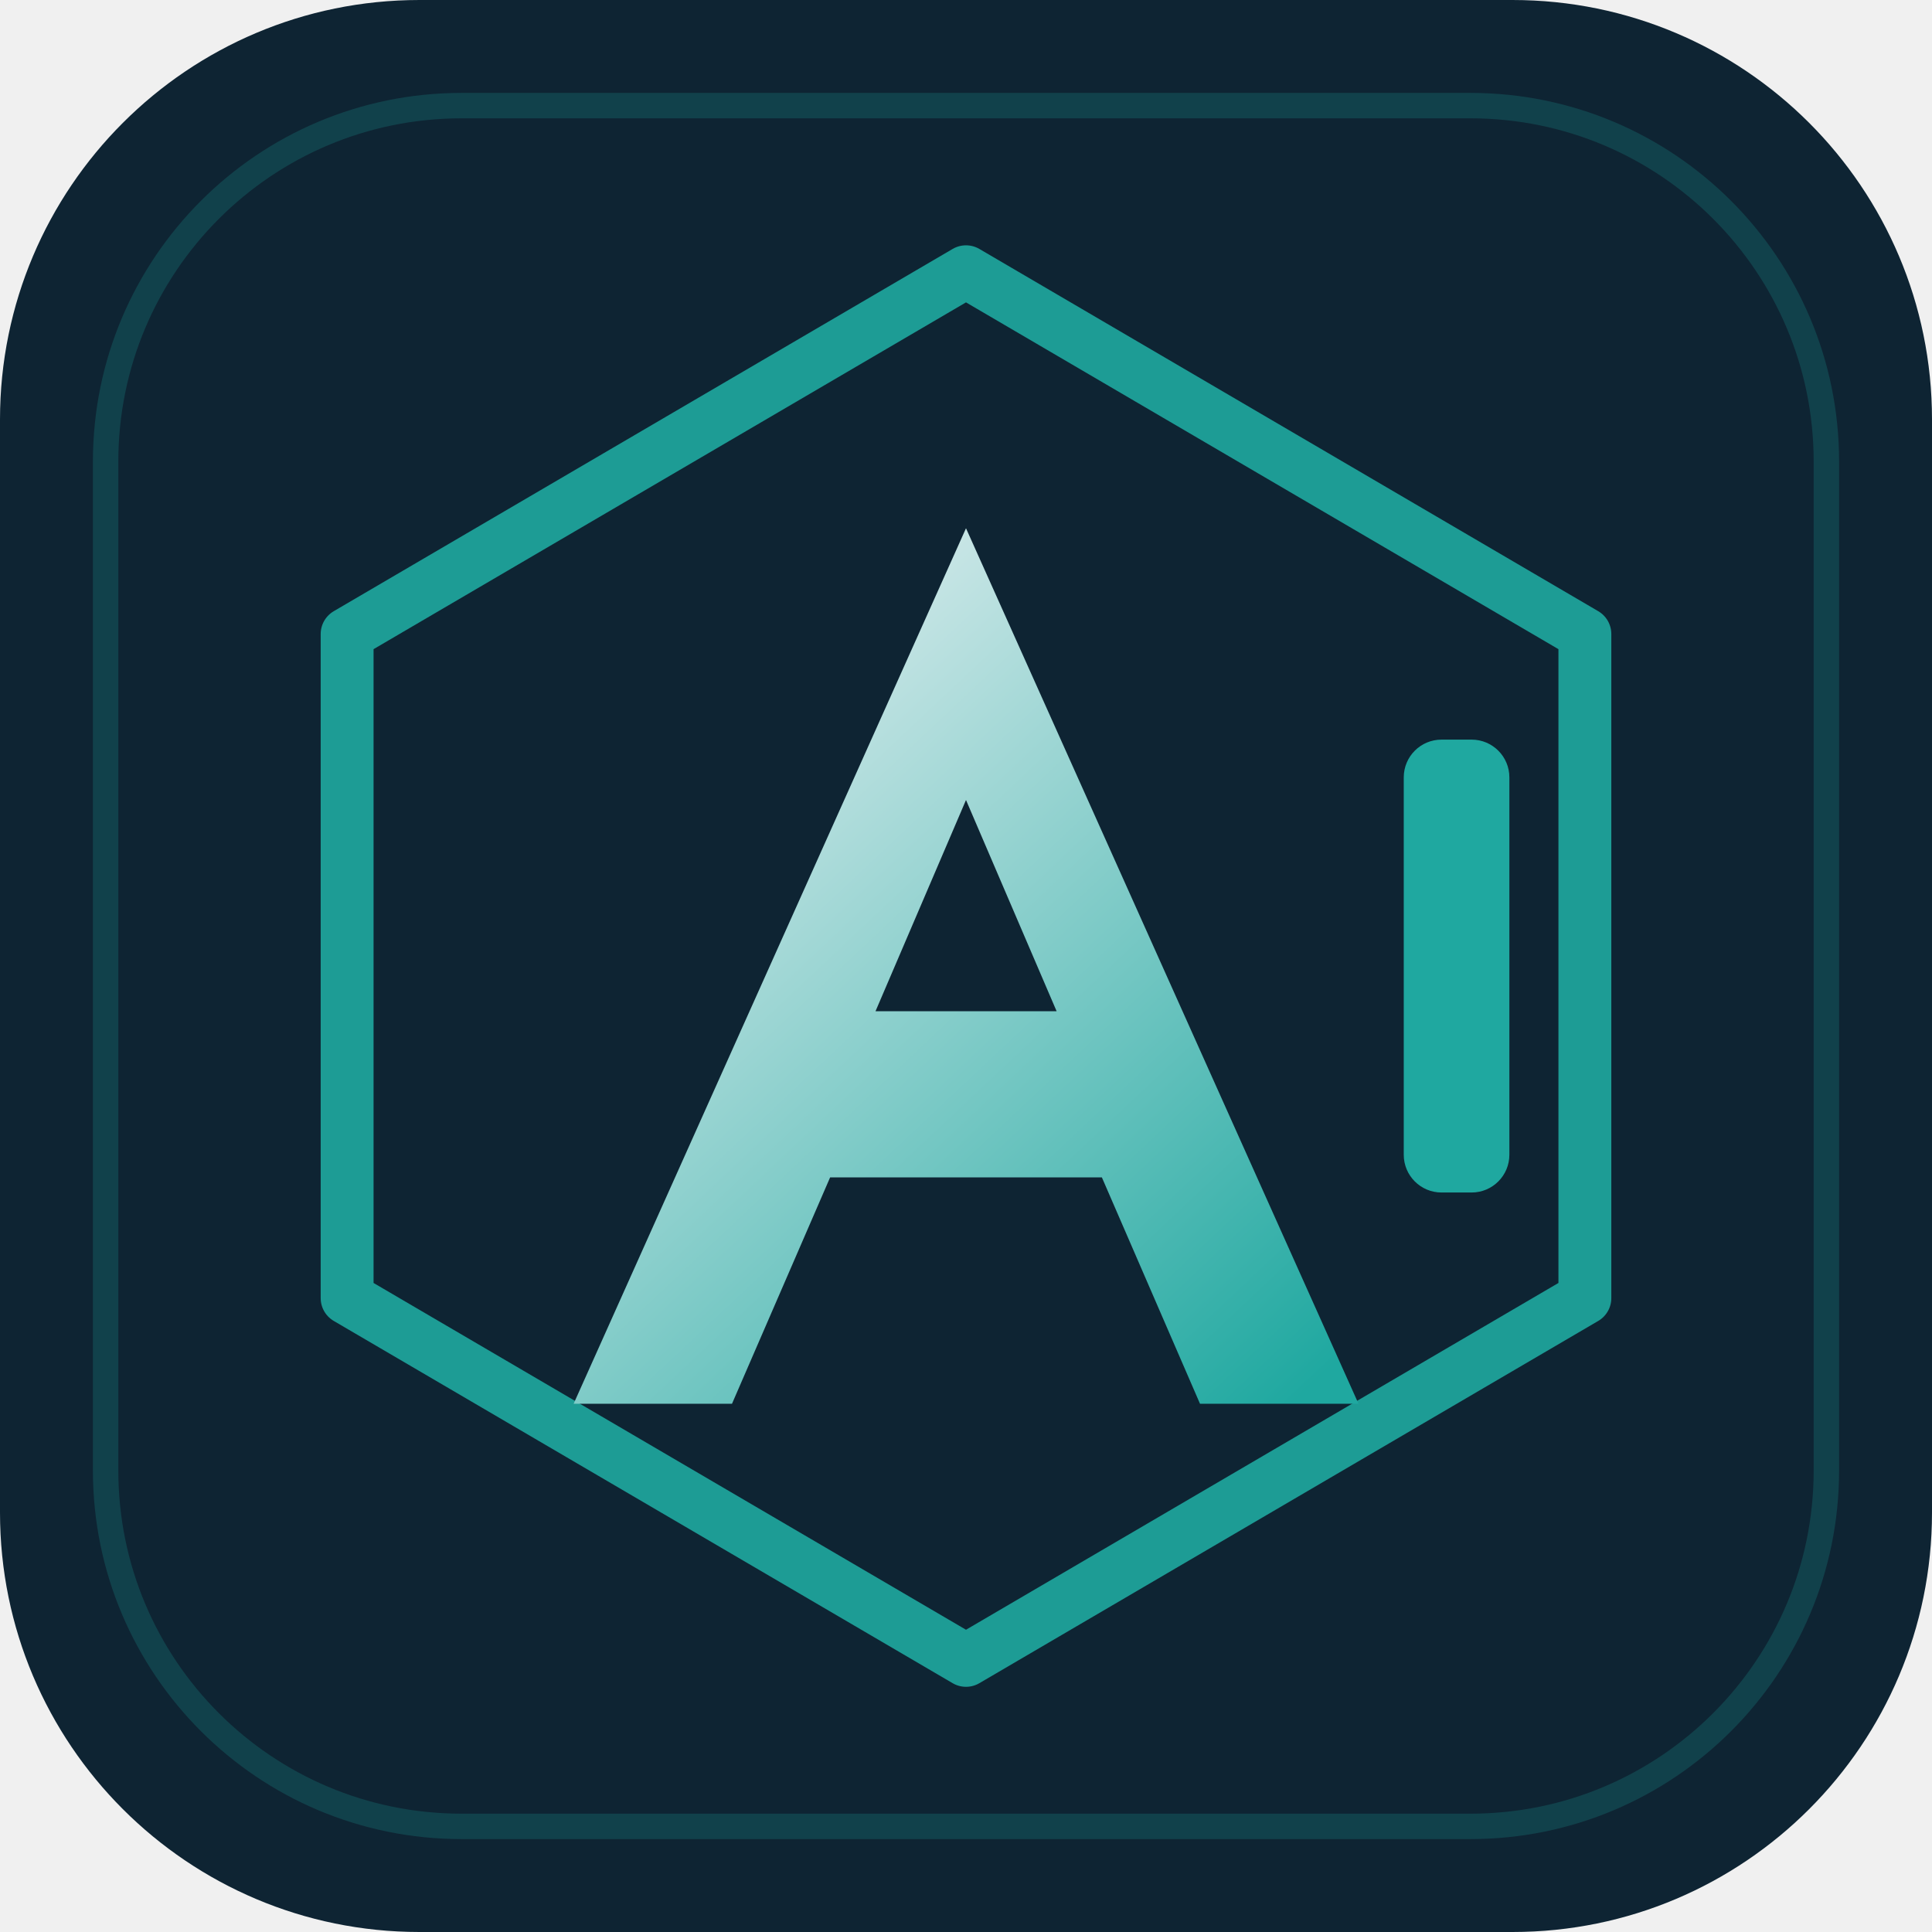
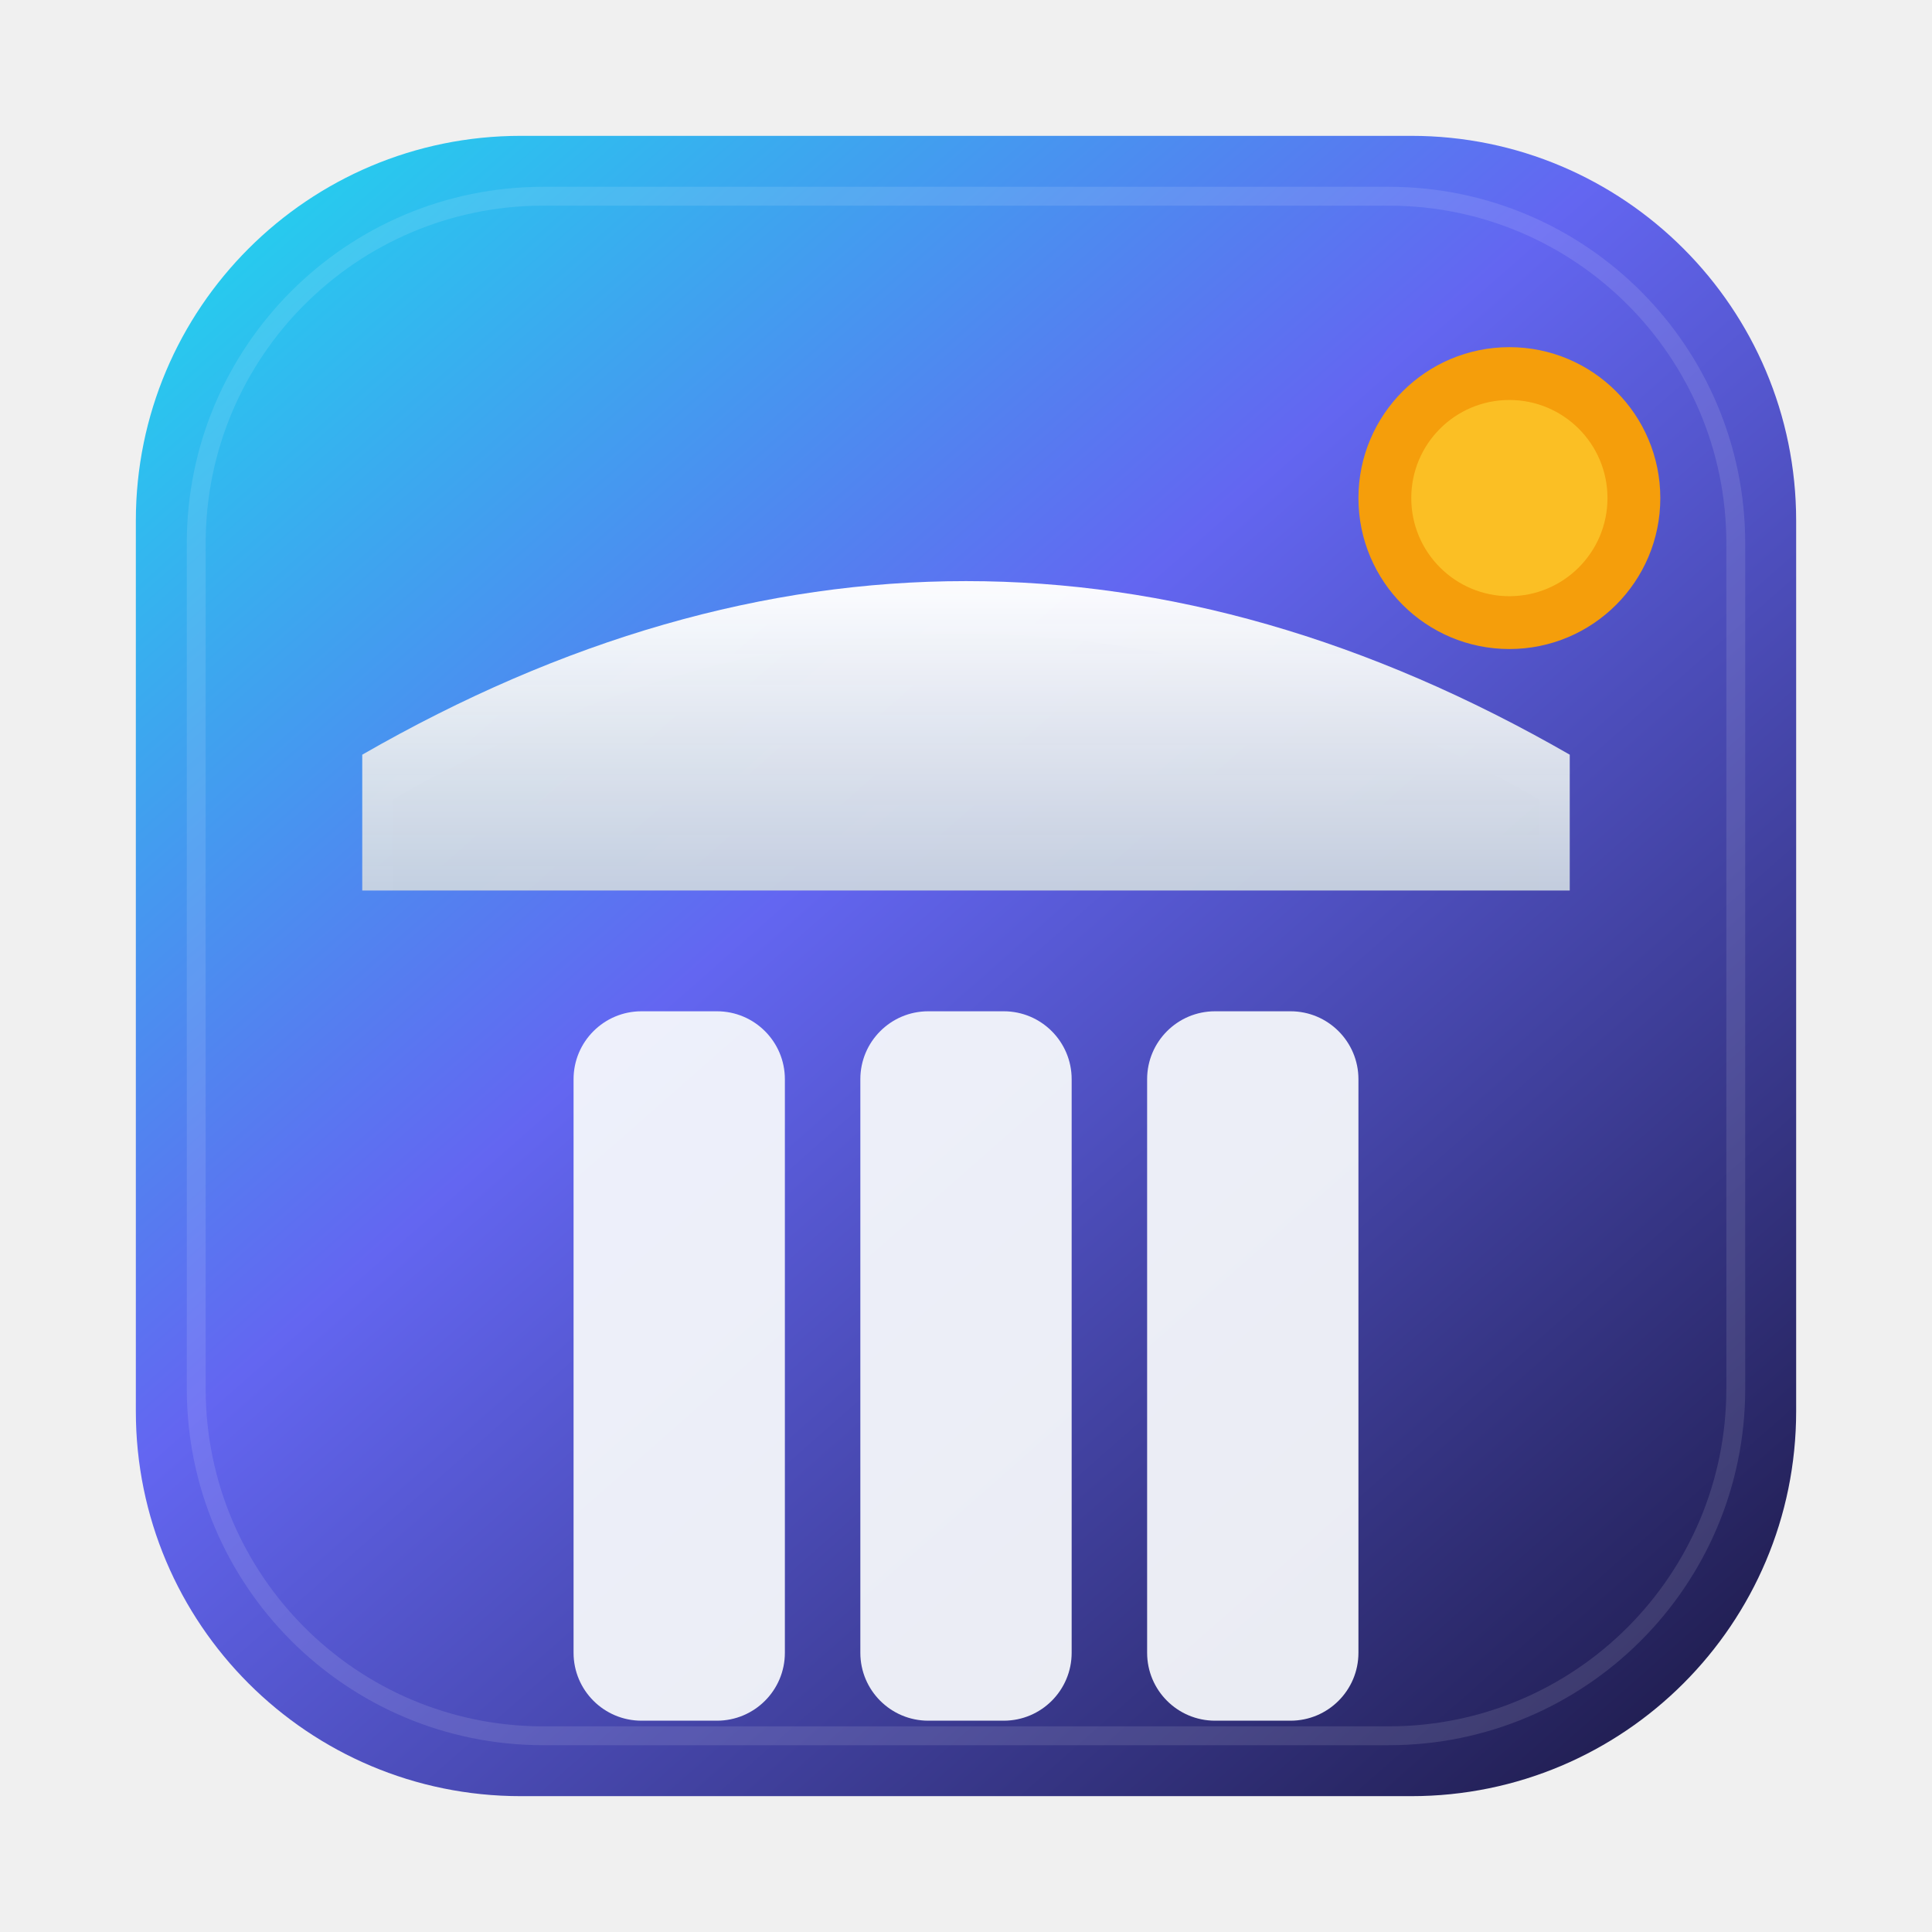
- <svg xmlns="http://www.w3.org/2000/svg" width="152" height="152" viewBox="0 0 152 152" role="img" aria-label="Asin">
+ <svg xmlns="http://www.w3.org/2000/svg" width="152" height="152" viewBox="0 0 512 512" role="img" aria-label="RetailEX">
  <defs>
-     <linearGradient id="asinG152" x1="8%" y1="0%" x2="92%" y2="100%">
-       <stop offset="0%" stop-color="#F3F5F7" />
-       <stop offset="100%" stop-color="#1FA8A0" />
+     <linearGradient id="r152-bg" x1="6%" y1="0%" x2="94%" y2="100%">
+       <stop offset="0%" stop-color="#22d3ee" />
+       <stop offset="42%" stop-color="#6366f1" />
+       <stop offset="100%" stop-color="#1e1b4b" />
+     </linearGradient>
+     <linearGradient id="r152-awn" x1="0%" y1="0%" x2="0%" y2="100%">
+       <stop offset="0%" stop-color="#ffffff" stop-opacity="0.98" />
+       <stop offset="100%" stop-color="#cbd5e1" stop-opacity="0.94" />
    </linearGradient>
  </defs>
-   <rect width="152" height="152" rx="33" fill="#0E2433" />
-   <rect x="8.31" y="8.31" width="135.38" height="135.38" rx="28" fill="none" stroke="#1FA8A0" stroke-opacity="0.22" stroke-width="2" />
-   <path d="M76.00 21.38 L124.69 49.88 L124.69 102.13 L76.00 130.63 L27.31 102.13 L27.31 49.88 Z" fill="none" stroke="#1FA8A0" stroke-width="4.16" stroke-linejoin="round" opacity="0.9" />
-   <path d="M76.00 41.56 L106.88 110.44 H94.41 L86.69 92.63 H65.31 L57.59 110.44 H45.13 L76.00 41.56 Z M68.88 79.56 H83.13 L76.00 62.94 Z" fill="url(#asinG152)" />
-   <rect x="110.44" y="58.19" width="8.31" height="35.63" rx="2.97" fill="#1FA8A0" />
+   <rect x="36" y="36" width="440" height="440" rx="102" fill="url(#r152-bg)" />
+   <rect x="52" y="52" width="408" height="408" rx="92" fill="none" stroke="#ffffff" stroke-opacity="0.11" stroke-width="5" />
+   <path d="M 104 212 Q 256 124 408 212 L 408 236 L 104 236 Z" fill="#000" opacity="0.1" />
+   <path d="M 96 200 Q 256 108 416 200 L 416 236 L 96 236 Z" fill="url(#r152-awn)" />
+   <rect x="152" y="268" width="56" height="188" rx="18" fill="#f8fafc" fill-opacity="0.93" />
+   <rect x="228" y="268" width="56" height="188" rx="18" fill="#f8fafc" fill-opacity="0.93" />
+   <rect x="304" y="268" width="56" height="188" rx="18" fill="#f8fafc" fill-opacity="0.93" />
+   <circle cx="400" cy="132" r="40" fill="#f59e0b" />
+   <circle cx="400" cy="132" r="26" fill="#fbbf24" />
</svg>
